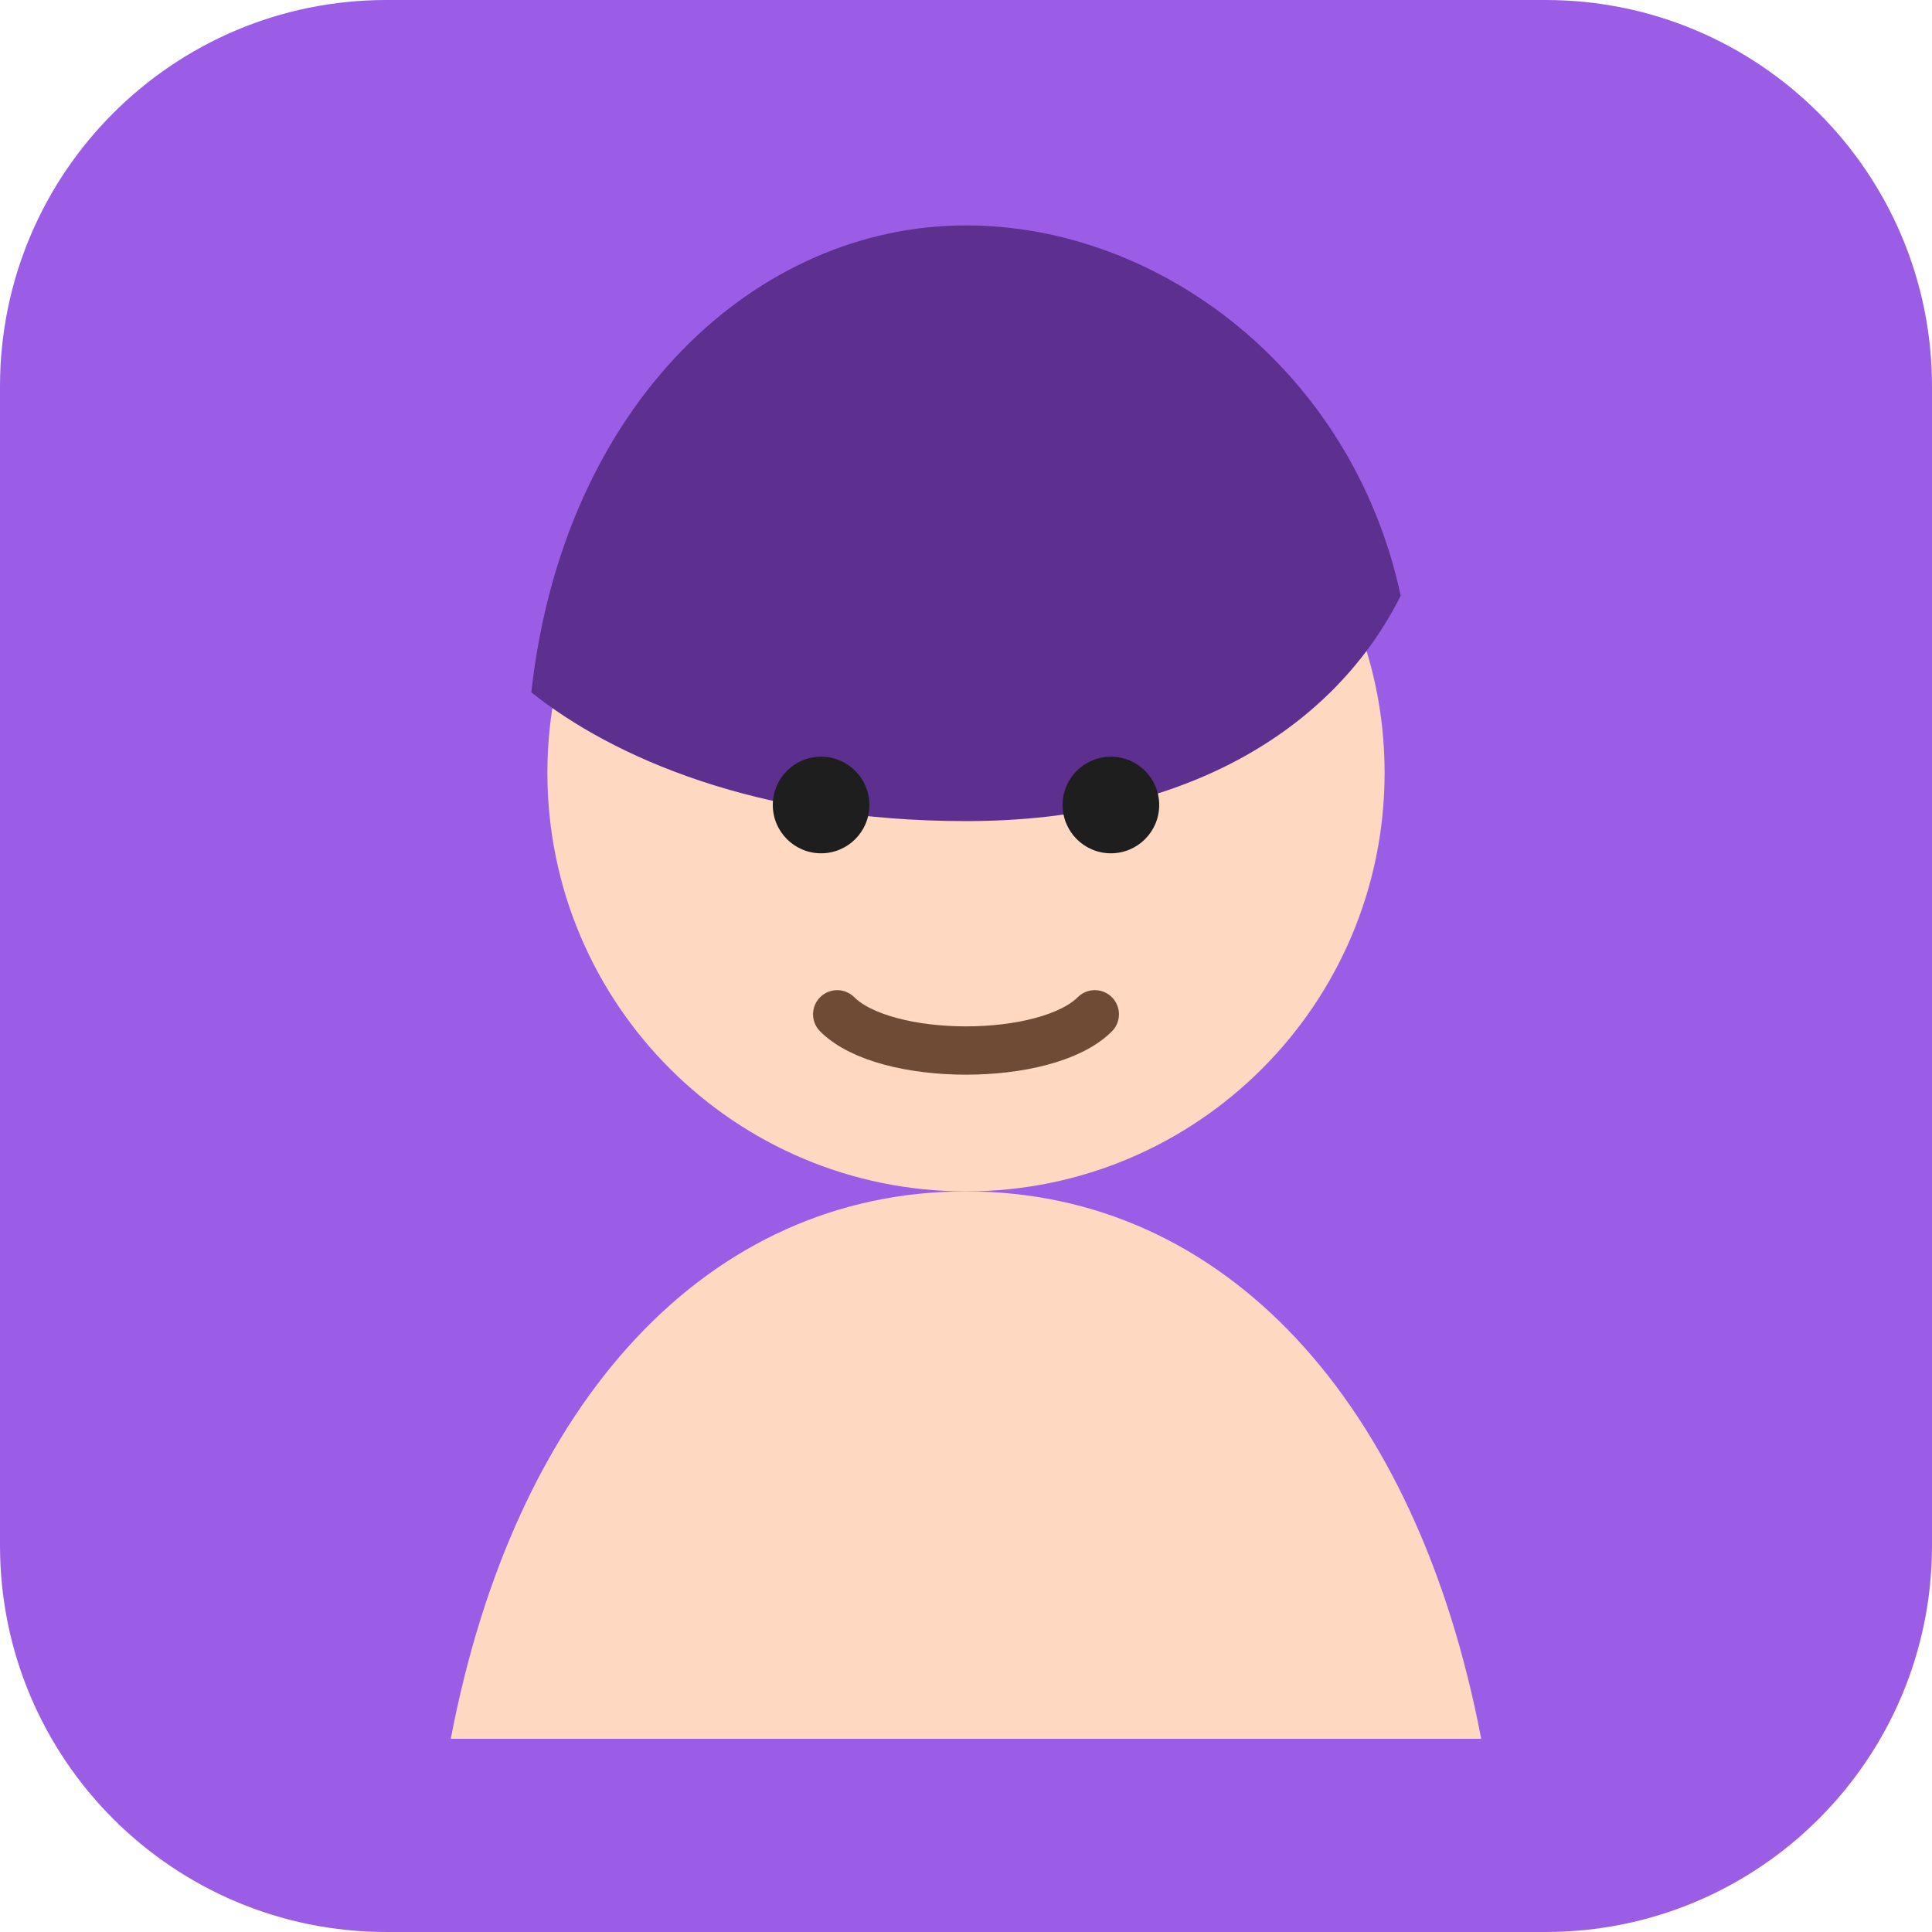
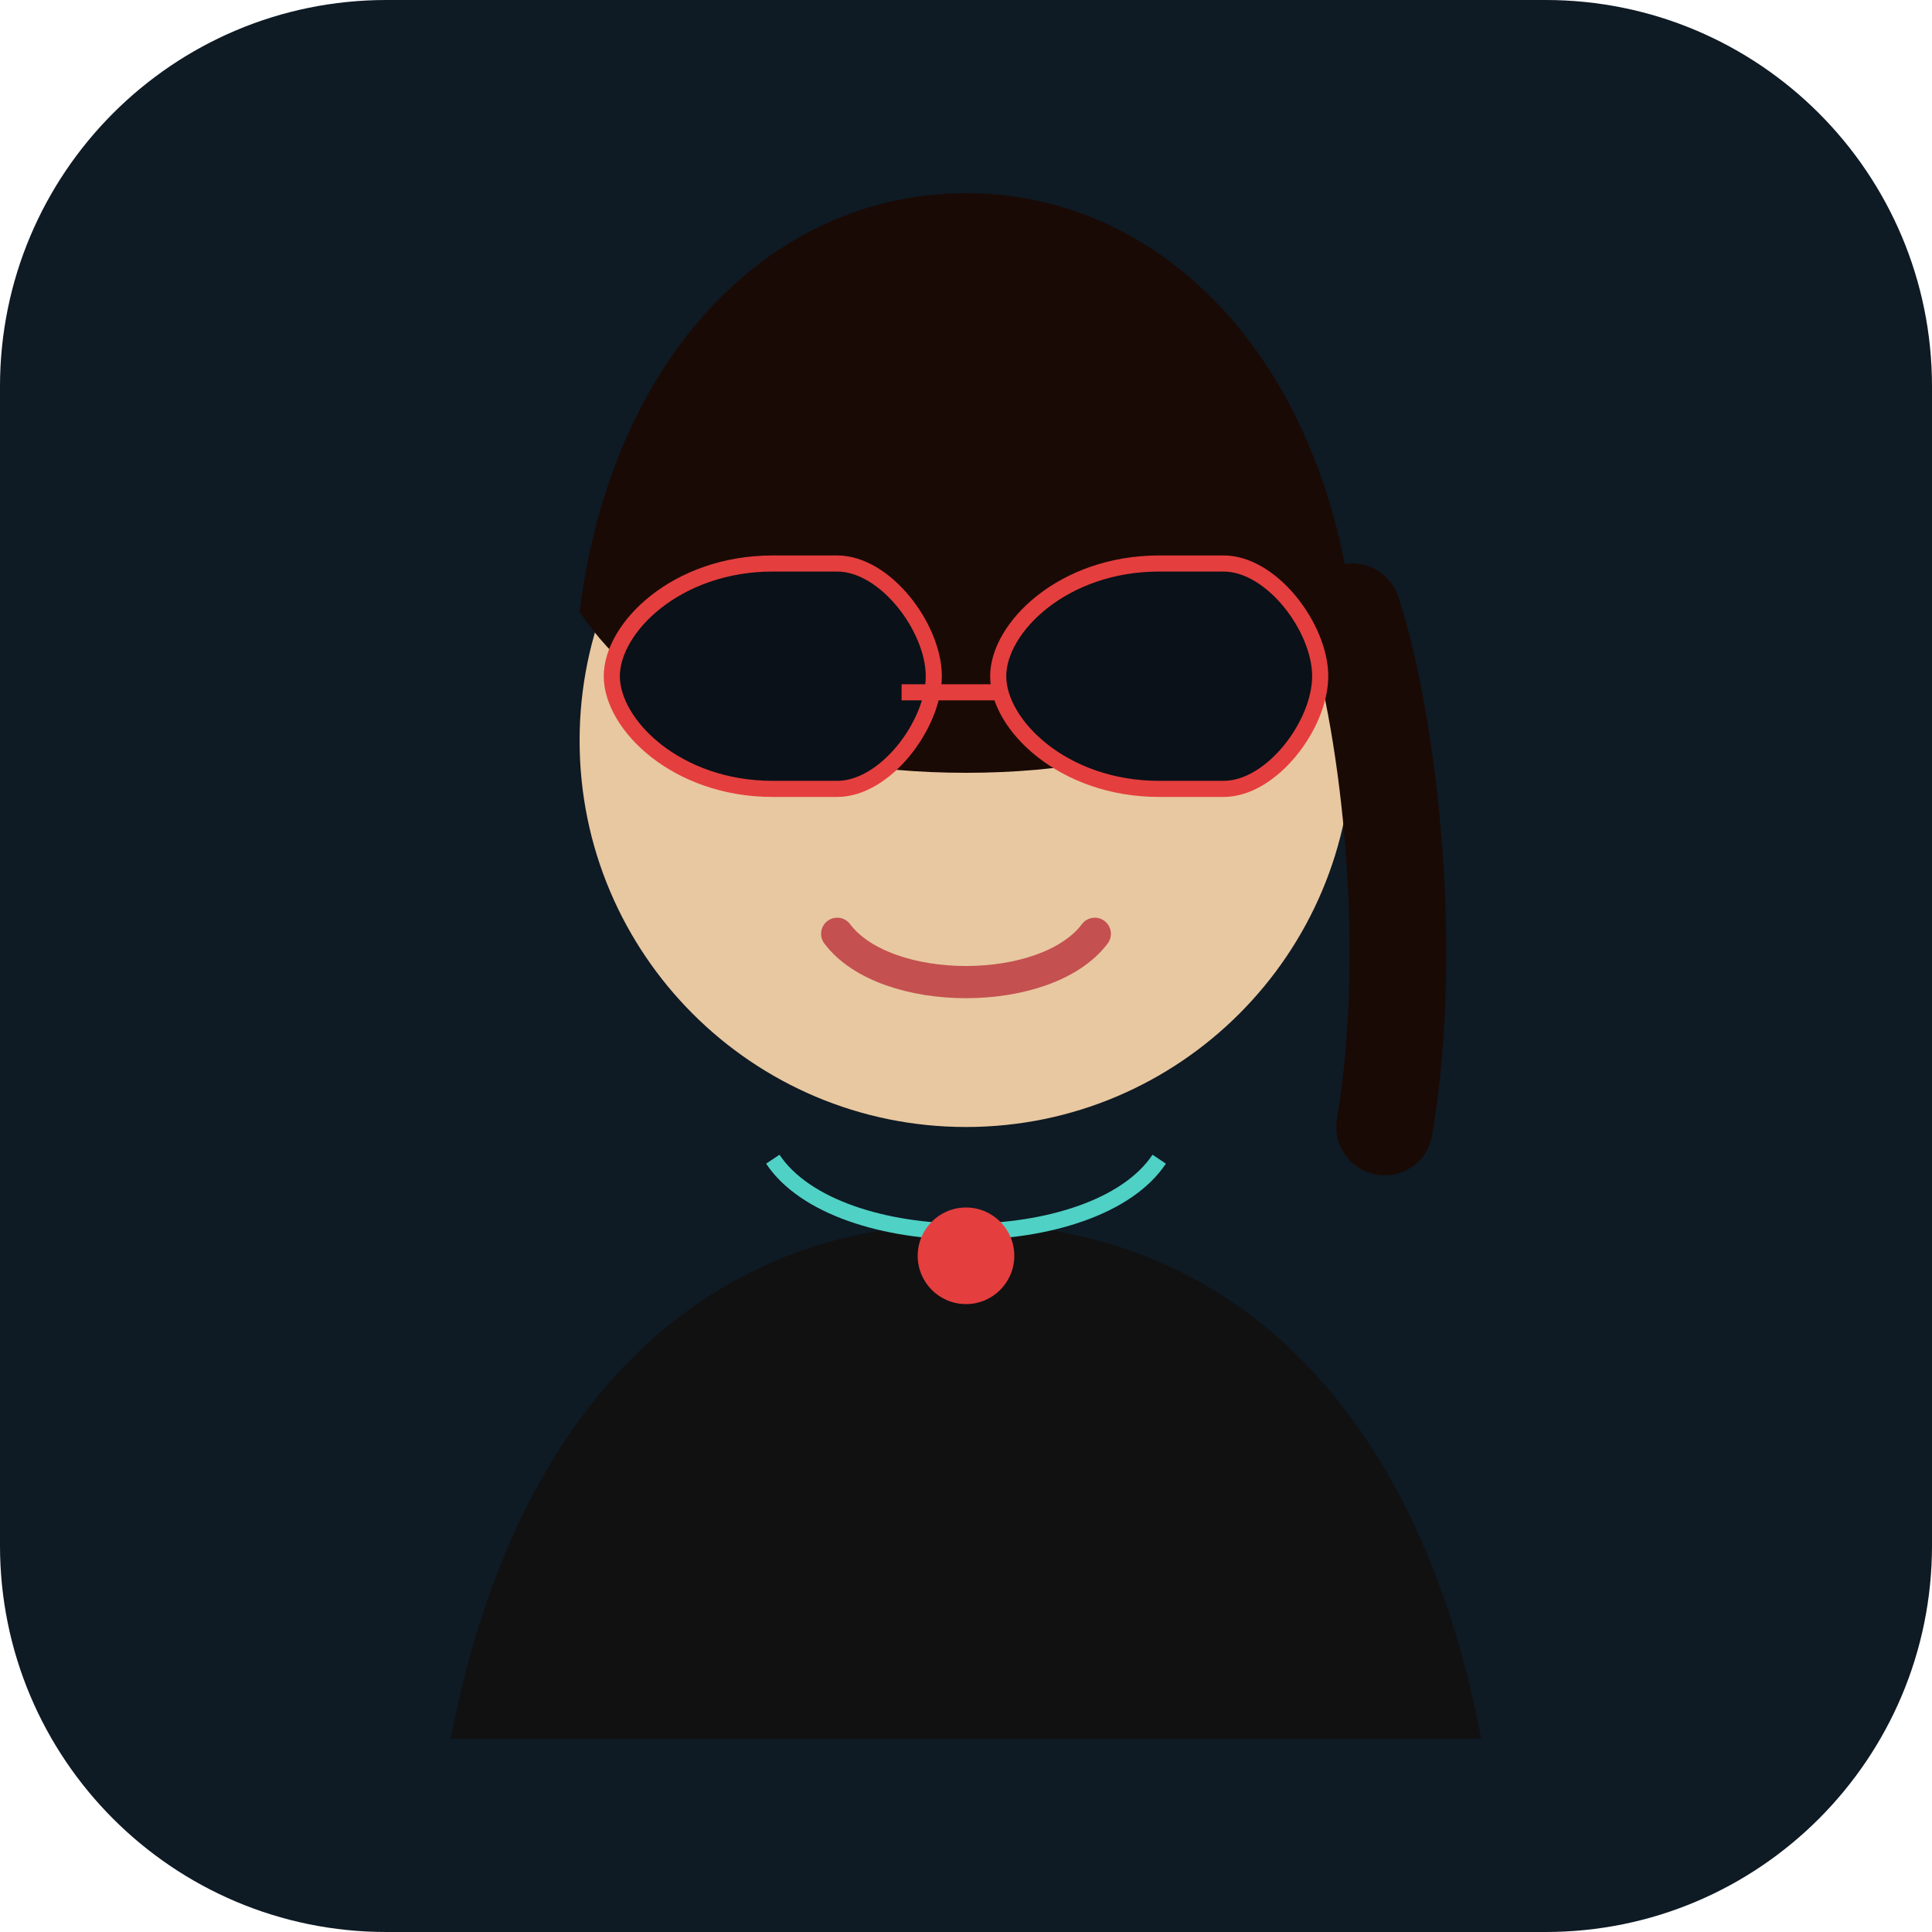
<svg xmlns="http://www.w3.org/2000/svg" viewBox="0 0 120 120">
-   <rect width="120" height="120" rx="24" fill="#9b5de5" />
-   <circle cx="60" cy="48" r="26" fill="#ffd8c2" />
-   <path d="M28 108c4-21 16-34 32-34s28 13 32 34z" fill="#ffd8c2" />
-   <path d="M33 43c2-18 14-29 27-29 12 0 24 9 27 23-4 8-13 14-27 14-13 0-22-4-27-8z" fill="#5d2f8e" />
-   <circle cx="51" cy="50" r="3" fill="#1e1e1e" />
-   <circle cx="69" cy="50" r="3" fill="#1e1e1e" />
-   <path d="M52 63c3 3 13 3 16 0" stroke="#6f4a35" stroke-width="3" fill="none" stroke-linecap="round" />
+   <rect width="120" height="120" rx="24" fill="#0e1a24" />
+   <circle cx="60" cy="46" r="24" fill="#e8c8a0" />
+   <path d="M36 38c2-16 12-26 24-26s22 10 24 26c-4 6-12 10-24 10s-20-4-24-10z" fill="#1a0a05" />
+   <path d="M84 38c2 6 4 20 2 32" stroke="#1a0a05" stroke-width="6" stroke-linecap="round" />
+   <path d="M38 42c0-3 4-7 10-7h4c3 0 6 4 6 7s-3 7-6 7h-4c-6 0-10-4-10-7z" fill="#0a1118" stroke="#e53e3e" stroke-width="1" />
+   <path d="M62 42c0-3 4-7 10-7h4c3 0 6 4 6 7s-3 7-6 7h-4c-6 0-10-4-10-7z" fill="#0a1118" stroke="#e53e3e" stroke-width="1" />
+   <line x1="56" y1="43" x2="62" y2="43" stroke="#e53e3e" stroke-width="1" />
+   <path d="M52 58c3 4 13 4 16 0" stroke="#c45050" stroke-width="2" fill="none" stroke-linecap="round" />
+   <path d="M28 108c4-21 16-32 32-32s28 11 32 32z" fill="#111111" />
+   <path d="M48 72c4 6 20 6 24 0" stroke="#4fd1c5" stroke-width="1" fill="none" />
+   <circle cx="60" cy="78" r="3" fill="#e53e3e" />
</svg>
